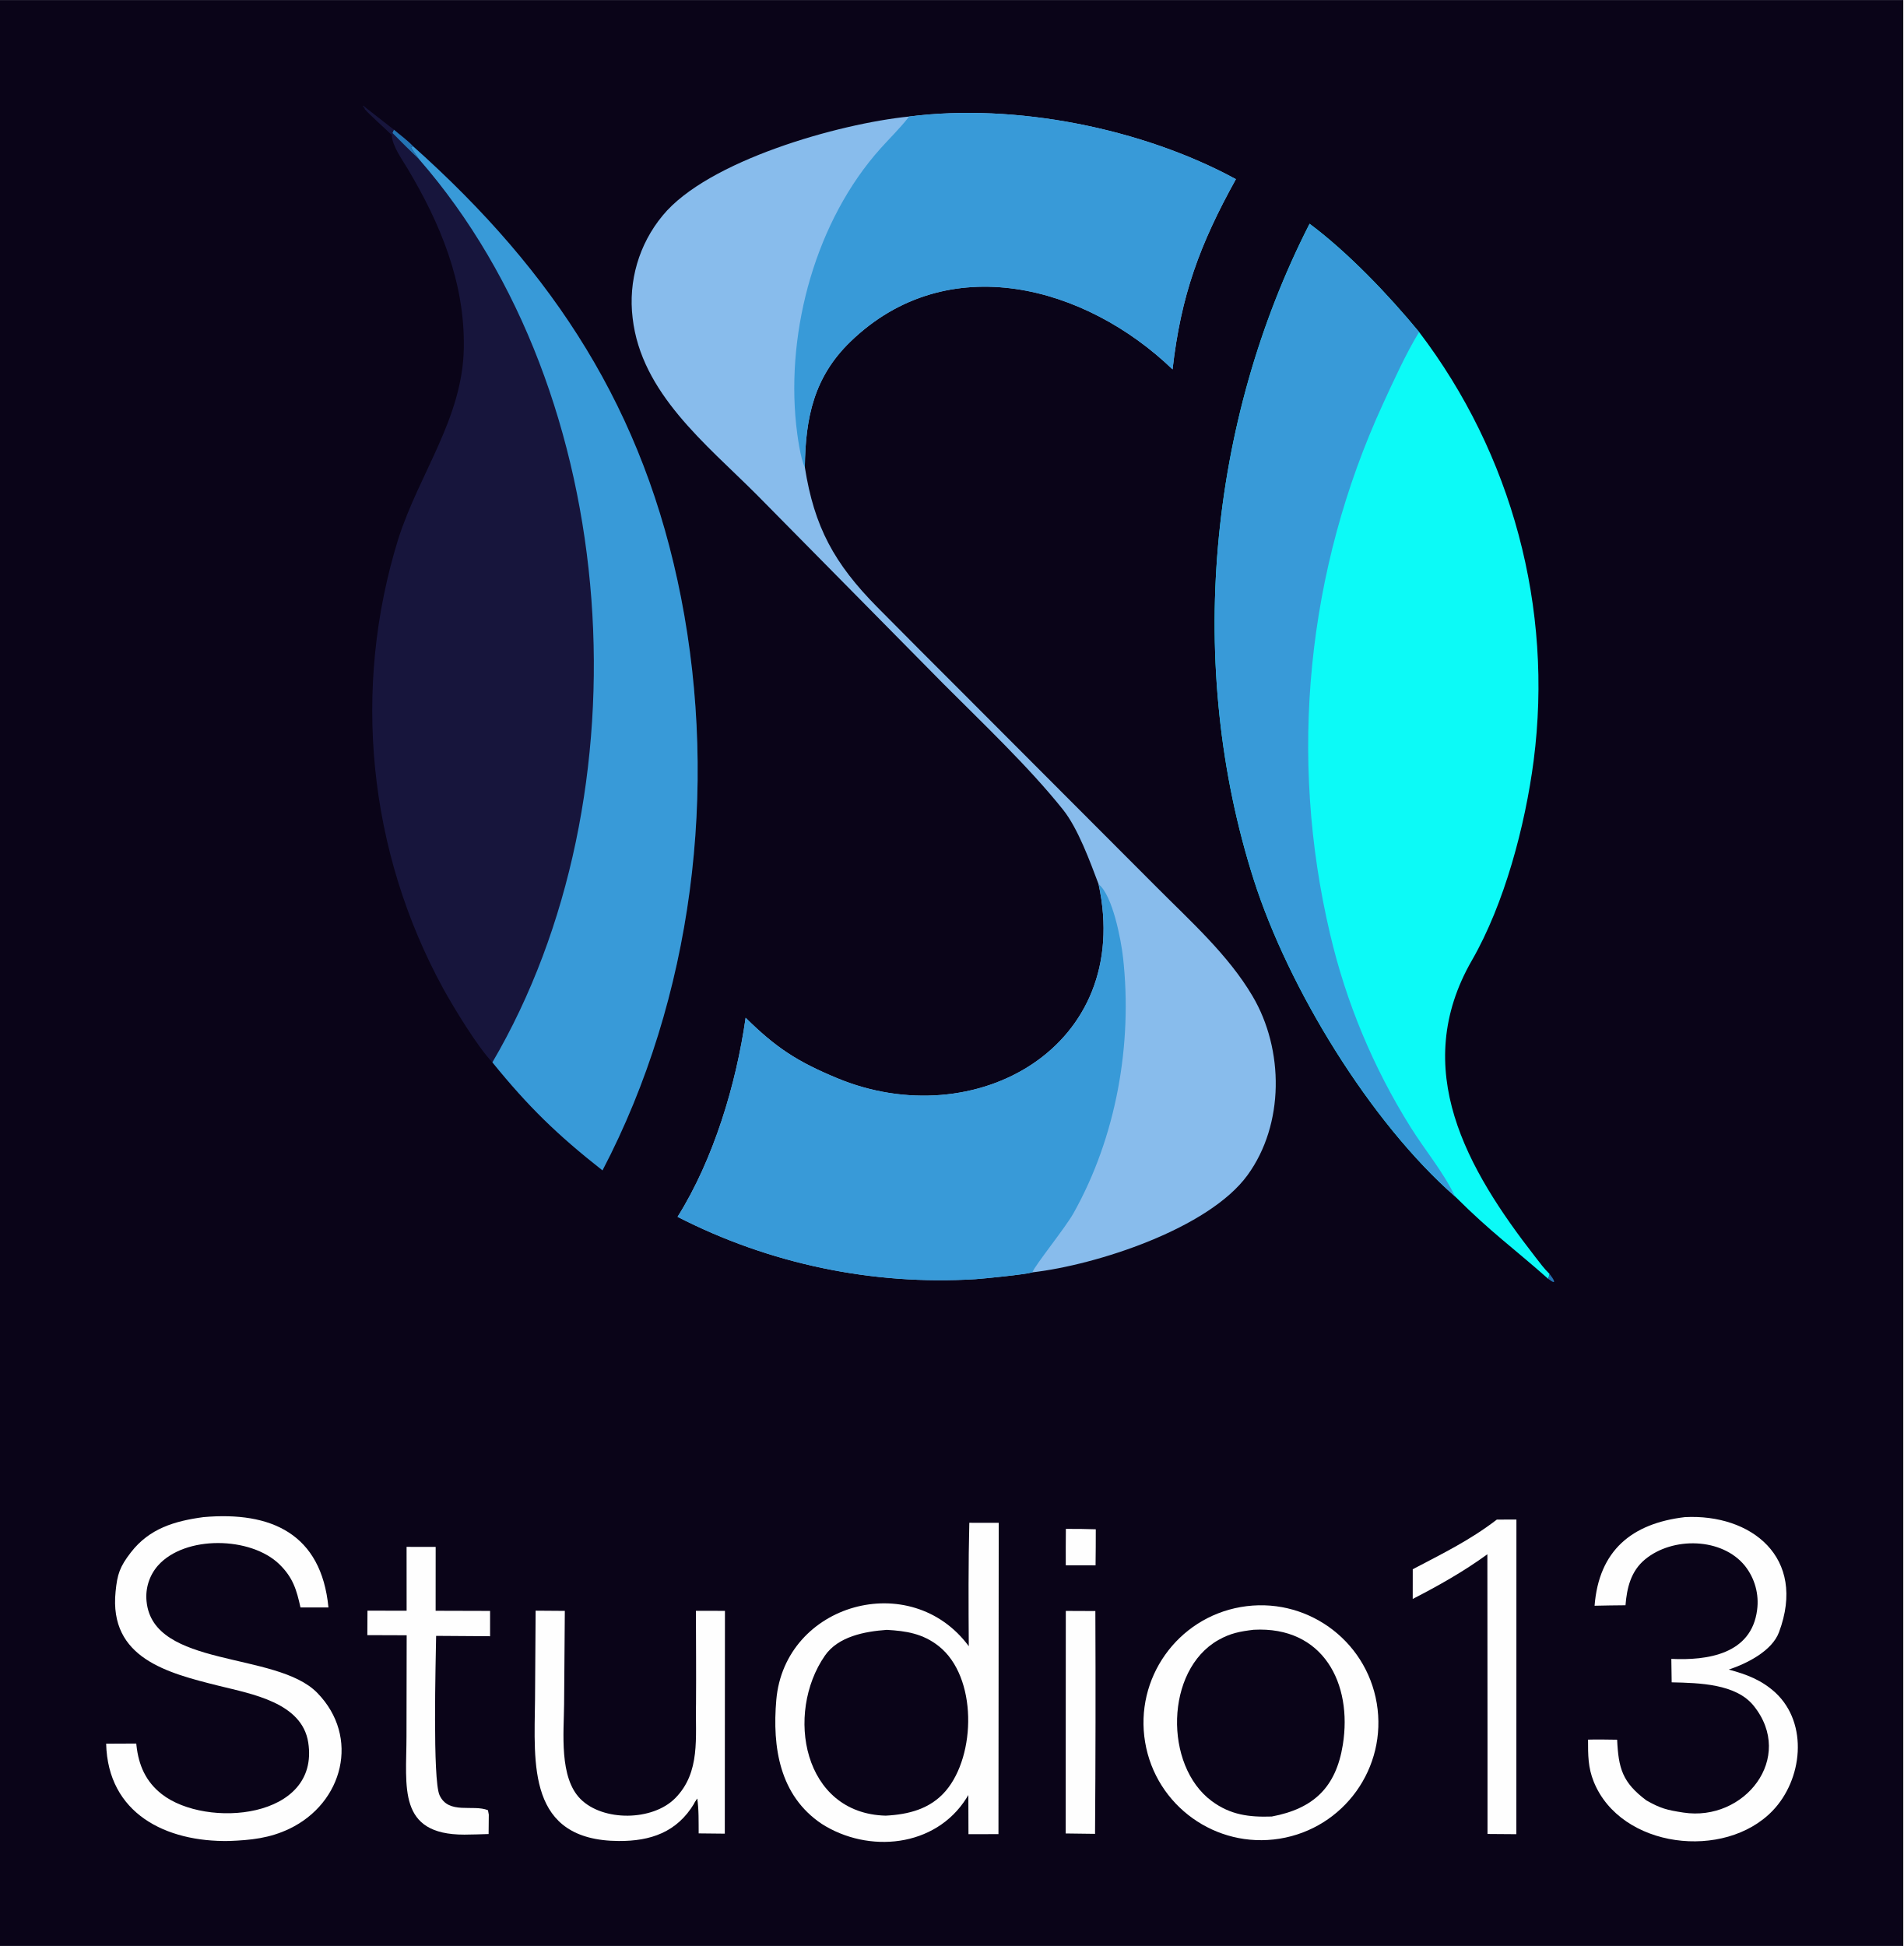
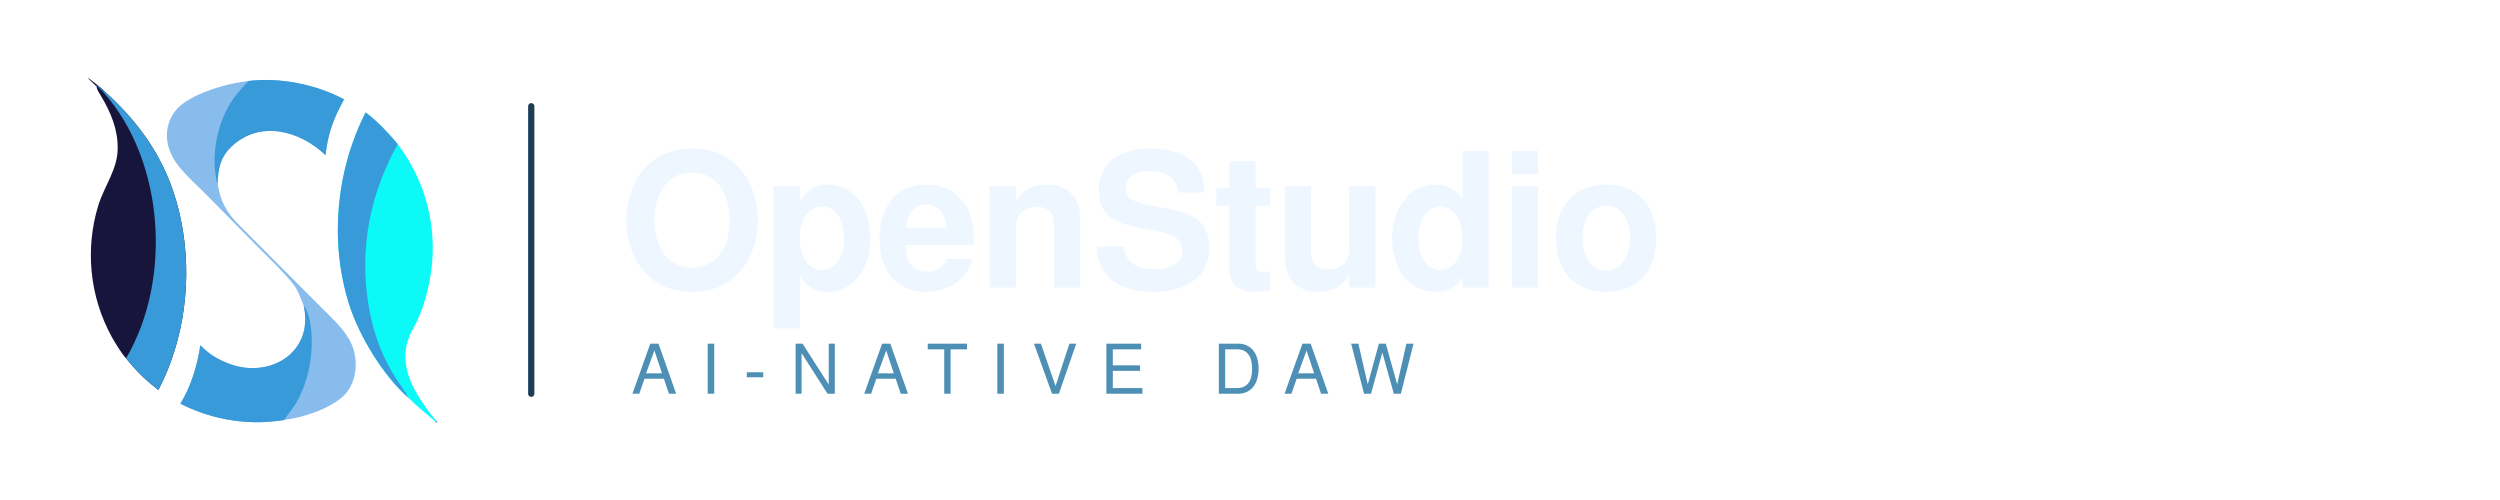
- <svg xmlns="http://www.w3.org/2000/svg" viewBox="397 263 1250 1278" width="1024" height="1047">
-   <rect x="397" y="263" width="1250" height="1278" fill="rgb(10,4,24)" />
-   <path d="M 1033.61 1263.08 L 1052.92 1263.1 L 1052.75 1467.56 L 1033.05 1467.6 L 1032.97 1441.88 C 1032.56 1442.57 1032.15 1443.25 1031.72 1443.93 C 1011.23 1476.42 967.249 1480.35 936.694 1460.84 C 908.946 1442.25 904.154 1410.47 906.843 1379.43 C 912.334 1316.04 995.26 1292.71 1033.26 1344.15 C 1033.06 1317.89 1032.96 1289.21 1033.61 1263.08 z" fill="rgb(254,254,254)" />
-   <path d="M 979.409 1333.41 C 991.949 1334.11 1003.03 1335.79 1013.52 1344.09 C 1038.95 1364.2 1038.12 1415.85 1018.05 1439.25 C 1007.92 1451.07 993.645 1454.67 978.692 1455.43 C 924.335 1454.06 912.465 1388.35 938.742 1350.36 C 947.471 1337.75 964.845 1334.45 979.409 1333.41 z" fill="rgb(10,4,24)" />
-   <path d="M 1211.82 1318.43 C 1253.99 1311.04 1294.11 1339.41 1301.2 1381.63 C 1308.29 1423.85 1279.64 1463.77 1237.37 1470.56 C 1195.52 1477.28 1156.09 1448.98 1149.07 1407.18 C 1142.05 1365.38 1170.07 1325.74 1211.82 1318.43 z" fill="rgb(254,254,254)" />
-   <path d="M 1220.34 1333.35 C 1266.1 1330.85 1285.37 1368.77 1278.91 1408.91 C 1274.41 1436.88 1259.64 1450.84 1232.26 1456 C 1217.42 1456.5 1205.12 1455 1192.75 1445.8 C 1161.36 1422.46 1162.21 1359.98 1197.07 1340.13 C 1205.05 1335.58 1211.53 1334.41 1220.34 1333.35 z" fill="rgb(10,4,24)" />
-   <path d="M 530.612 1259.36 C 575.058 1255.45 608.025 1270.25 612.711 1318.69 L 594.341 1318.69 C 591.793 1307.16 589.465 1299.13 580.558 1290.41 C 561.815 1272.06 518.519 1271.09 500.686 1291.24 C 495.093 1297.66 492.4 1306.11 493.244 1314.58 C 497.406 1358.69 578.469 1347.28 605.335 1374.75 C 633.713 1403.76 622.343 1447.17 587.056 1464.05 C 574.068 1470.26 561.783 1471.51 547.554 1472.07 C 505.909 1472.82 467.865 1454.06 466.712 1408.16 L 486.495 1408.07 L 486.623 1409.33 C 488.037 1422.22 492.701 1433.1 503.307 1441.35 C 532.432 1464.02 607.212 1457.68 599.438 1407.4 C 595.378 1381.15 562.279 1375.54 540.748 1370.16 C 507.285 1361.79 468.473 1352.15 472.916 1308.27 C 474.037 1296.85 475.644 1291.99 482.97 1282.51 C 495.148 1266.76 511.791 1261.91 530.612 1259.36 z" fill="rgb(254,254,254)" />
-   <path d="M 1503.49 1259.37 C 1546.9 1257.06 1583.84 1285.68 1565.36 1334.99 C 1560.78 1347.21 1544.54 1355.45 1532.37 1359.49 C 1544.2 1362.66 1553.93 1366.33 1563.09 1374.7 C 1584.91 1395.14 1580.77 1431.84 1561.17 1452.21 C 1529.65 1484.97 1461.55 1476.99 1443.75 1433.25 C 1439.9 1423.79 1439.96 1415.58 1439.95 1405.5 C 1445.94 1405.29 1453.01 1405.5 1459.07 1405.55 C 1459.94 1424.49 1462.59 1433.65 1478.27 1445.41 C 1487.64 1450.7 1491.61 1451.71 1502.54 1453.4 C 1542.72 1459.59 1576.19 1417.38 1548.73 1383.25 C 1537.14 1368.84 1513.17 1368.27 1494.89 1367.87 L 1494.66 1352.47 C 1518.28 1353.58 1547.25 1349.5 1551 1320.34 C 1552.37 1310.02 1549.5 1299.58 1543.04 1291.41 C 1528 1272.73 1495.45 1272.08 1477.3 1287.22 C 1468.12 1294.86 1465.47 1305.79 1464.56 1317.25 C 1457.86 1317.25 1450.97 1317.45 1444.25 1317.56 C 1447.12 1281.25 1468.7 1263.51 1503.49 1259.37 z" fill="rgb(254,254,254)" />
-   <path d="M 748.779 1320.81 L 767.952 1320.95 L 767.481 1382.24 C 767.312 1401.09 764.138 1430.4 778.286 1444.54 C 793.098 1459.34 825.516 1459.02 840.409 1444 C 857.327 1426.94 853.577 1403.68 854.111 1381.82 C 854.26 1361.63 854.084 1341.17 854.047 1320.89 L 873.115 1320.93 L 873.017 1467.26 L 855.857 1467.08 C 855.798 1460.17 856.02 1450.8 854.917 1444.24 C 854.245 1445.29 853.582 1446.34 852.929 1447.4 C 841.602 1466.42 824.102 1472.19 803.437 1472.08 C 743.122 1471.77 747.931 1421.44 748.383 1379.3 L 748.779 1320.81 z" fill="rgb(254,254,254)" />
-   <path d="M 664.025 1278.89 L 683.131 1278.93 L 683.105 1320.87 L 718.866 1320.97 L 718.862 1337.59 L 683.425 1337.35 C 683.18 1353.95 681.053 1431.82 685.665 1441.96 C 691.577 1454.94 707.734 1447.85 717.471 1451.86 L 718.02 1454.75 L 717.898 1467.5 C 712.596 1467.7 707.292 1467.83 701.987 1467.89 C 657.902 1467.97 663.942 1436.54 663.967 1403.44 L 664.085 1336.96 L 638.253 1336.87 L 638.338 1320.79 L 664.051 1320.85 L 664.025 1278.89 z" fill="rgb(254,254,254)" />
-   <path d="M 1380.07 1260.98 L 1392.92 1260.95 L 1392.88 1467.6 L 1373.94 1467.46 L 1373.94 1406.5 L 1373.85 1283.75 C 1358.51 1294.94 1341.69 1304.44 1324.82 1313.1 L 1324.84 1293.6 C 1344.63 1283.16 1362.21 1274.69 1380.07 1260.98 z" fill="rgb(254,254,254)" />
-   <path d="M 1096.98 1320.97 L 1116.39 1321.05 C 1116.6 1369.83 1116.53 1418.61 1116.18 1467.38 L 1096.9 1467.13 L 1096.98 1320.97 z" fill="rgb(254,254,254)" />
-   <path d="M 1097.02 1267.09 C 1103.57 1267.05 1110.12 1267.13 1116.67 1267.35 C 1116.68 1275.24 1116.63 1283.14 1116.52 1291.03 L 1096.96 1291.02 C 1096.92 1283.04 1096.94 1275.07 1097.02 1267.09 z" fill="rgb(254,254,254)" />
-   <path d="M 852.929 1447.4 C 853.582 1446.34 854.245 1445.29 854.917 1444.24 C 854.798 1445.65 854.545 1453.79 854.315 1454.18 C 853.732 1452.15 853.329 1449.53 852.929 1447.4 z" fill="rgb(4,2,4)" />
-   <g transform="translate(1023.5, 719) scale(1.2) rotate(45) translate(-1023.5, -898)">
-     <path d="M 782.528 691.718 C 818.3 645.424 877.331 606.011 933.236 589.489 C 944.52 628.796 956.906 655.66 982.337 687.618 C 916.516 688.862 848.176 727.505 846.95 801.529 C 846.488 829.446 858.996 848.415 877.865 867.761 C 904.663 887.296 926.615 893.691 959.983 893.908 C 981.802 894.05 1003.73 894.027 1025.56 894.028 L 1176.82 894.162 C 1203.02 894.238 1230.5 892.673 1255.85 899.212 C 1288.73 907.693 1317.8 936.44 1323.18 970.394 C 1328.87 1006.2 1299.46 1063.72 1277.53 1091.35 C 1275.68 1094.84 1261.29 1112.41 1258.16 1115.99 C 1220.7 1158.33 1172.55 1189.82 1118.75 1207.15 C 1110.5 1171.05 1090.11 1133.12 1068.05 1103.77 C 1091.52 1103.62 1105.01 1100.72 1126.69 1091.79 C 1202.51 1060.56 1229.52 964.846 1152.97 915.493 C 1140.95 910.069 1123.47 901.872 1110.32 900.402 C 1080.27 897.04 1045.55 898.048 1015.15 897.994 L 869.677 897.046 C 830.601 897.046 785.856 902.429 753.498 876.682 C 737.523 864.188 727.39 845.672 725.479 825.481 C 721.619 786.772 758.109 721.589 782.528 691.718 z" fill="rgb(136,188,236)" />
-     <path d="M 1152.97 915.493 C 1162.68 914.351 1183.15 928.286 1190.82 934.418 C 1228.06 964.188 1257.66 1006.53 1270.6 1052.63 C 1273.04 1061.35 1275.78 1087.36 1277.53 1091.35 C 1275.68 1094.84 1261.29 1112.41 1258.16 1115.99 C 1220.7 1158.33 1172.55 1189.82 1118.75 1207.15 C 1110.5 1171.05 1090.11 1133.12 1068.05 1103.77 C 1091.52 1103.62 1105.01 1100.72 1126.69 1091.79 C 1202.51 1060.56 1229.52 964.846 1152.97 915.493 z" fill="rgb(56,154,216)" />
-     <path d="M 782.528 691.718 C 818.3 645.424 877.331 606.011 933.236 589.489 C 944.52 628.796 956.906 655.66 982.337 687.618 C 916.516 688.862 848.176 727.505 846.95 801.529 C 846.488 829.446 858.996 848.415 877.865 867.761 C 873.112 866.396 862.152 857.998 858.04 854.663 C 817.309 821.638 786.669 767.845 783.818 714.995 C 783.414 707.503 783.54 700.146 782.656 692.723 L 782.528 691.718 z" fill="rgb(56,154,216)" />
-     <path d="M 602.084 895.192 C 705.574 889.339 793.658 907.831 880.463 966.171 C 968.901 1025.61 1039.81 1116.37 1071.72 1218.23 C 1040.52 1221.96 1018.53 1222.29 987.296 1219.03 C 975.732 1218.81 951.436 1212.89 939.902 1209.56 C 857.463 1185.44 788.332 1128.91 748.318 1052.9 C 730.954 1019.21 726.551 981.274 699.751 953.594 C 674.804 927.827 642.7 914.594 608.639 905.983 C 602.704 904.482 593.838 903.13 589.457 899.079 L 588.901 898.028 C 588.658 897.422 588.414 896.815 588.171 896.208 C 592.751 895.859 597.708 895.026 602.084 895.192 z" fill="rgb(23,21,60)" />
-     <path d="M 602.084 895.192 C 705.574 889.339 793.658 907.831 880.463 966.171 C 968.901 1025.61 1039.81 1116.37 1071.72 1218.23 C 1040.52 1221.96 1018.53 1222.29 987.296 1219.03 C 944.614 1055.22 779.989 909.659 609.551 897.909 C 608.19 897.617 602.428 896.899 601.692 896.374 C 601.587 895.902 601.799 895.775 602.084 895.192 z" fill="rgb(56,154,216)" />
-     <path d="M 588.171 896.208 C 592.751 895.859 597.708 895.026 602.084 895.192 C 601.799 895.775 601.587 895.902 601.692 896.374 C 602.428 896.899 608.19 897.617 609.551 897.909 C 602.668 898.038 595.785 898.078 588.901 898.028 C 588.658 897.422 588.414 896.815 588.171 896.208 z" fill="rgb(36,116,180)" />
-     <path d="M 979.015 578.239 C 1005.02 574.436 1037.35 575.239 1063.31 577.748 C 1146.62 589.033 1222.12 632.686 1273.47 699.25 C 1295.44 727.809 1317.61 766.027 1326.88 800.433 C 1344.73 866.736 1405.84 883.212 1466.14 890.727 C 1470.05 891.214 1474.29 891.876 1478.34 891.794 L 1479.74 894.206 C 1453.6 895.792 1439.82 898.323 1411.99 898.365 C 1350 902.5 1266.48 882.172 1211.4 853.764 C 1102.31 797.49 1016.73 694.68 979.015 578.239 z" fill="rgb(12,250,247)" />
-     <path d="M 979.015 578.239 C 1005.02 574.436 1037.35 575.239 1063.31 577.748 C 1066.33 590.612 1072.54 607.158 1077.16 619.636 C 1111.89 713.344 1176.94 792.76 1261.97 845.27 C 1294.54 865.465 1330.22 880.152 1367.57 888.741 C 1382.12 892.108 1397.41 893.406 1411 898.124 C 1411.33 898.204 1411.66 898.285 1411.99 898.365 C 1350 902.5 1266.48 882.172 1211.4 853.764 C 1102.31 797.49 1016.73 694.68 979.015 578.239 z" fill="rgb(56,154,216)" />
-     <path d="M 589.457 899.079 C 583.662 899.178 574.375 899.803 568.86 899.523 L 568.63 899.178 C 568.17 899.167 567.71 899.156 567.251 899.144 C 567.183 899.011 567.116 898.878 567.049 898.744 C 566.903 898.877 586.81 896.357 588.171 896.208 C 588.414 896.815 588.658 897.422 588.901 898.028 L 589.457 899.079 z" fill="rgb(23,21,60)" />
-     <path d="M 1478.34 891.794 C 1481.42 892.127 1486.55 893.279 1479.74 894.206 L 1478.34 891.794 z" fill="rgb(36,116,180)" />
+ <svg xmlns="http://www.w3.org/2000/svg" viewBox="0 0 400 80" width="400" height="80" role="img" aria-labelledby="os-title os-desc">
+   <g transform="translate(14, 12) scale(0.07142857) translate(-634, -505)">
+     <g transform="translate(1023.5, 898) scale(1.2) rotate(45) translate(-1023.5, -898)">
+       <path d="M 782.528 691.718 C 818.3 645.424 877.331 606.011 933.236 589.489 C 944.52 628.796 956.906 655.66 982.337 687.618 C 916.516 688.862 848.176 727.505 846.95 801.529 C 846.488 829.446 858.996 848.415 877.865 867.761 C 904.663 887.296 926.615 893.691 959.983 893.908 C 981.802 894.05 1003.73 894.027 1025.56 894.028 L 1176.82 894.162 C 1203.02 894.238 1230.5 892.673 1255.85 899.212 C 1288.73 907.693 1317.8 936.44 1323.18 970.394 C 1328.87 1006.2 1299.46 1063.72 1277.53 1091.35 C 1275.68 1094.84 1261.29 1112.41 1258.16 1115.99 C 1220.7 1158.33 1172.55 1189.82 1118.75 1207.15 C 1110.5 1171.05 1090.11 1133.12 1068.05 1103.77 C 1091.52 1103.62 1105.01 1100.72 1126.69 1091.79 C 1202.51 1060.56 1229.52 964.846 1152.97 915.493 C 1140.95 910.069 1123.47 901.872 1110.32 900.402 C 1080.27 897.04 1045.55 898.048 1015.15 897.994 L 869.677 897.046 C 830.601 897.046 785.856 902.429 753.498 876.682 C 737.523 864.188 727.39 845.672 725.479 825.481 C 721.619 786.772 758.109 721.589 782.528 691.718 z" fill="rgb(136,188,236)" />
+       <path d="M 1152.97 915.493 C 1162.68 914.351 1183.15 928.286 1190.82 934.418 C 1228.06 964.188 1257.66 1006.53 1270.6 1052.63 C 1273.04 1061.35 1275.78 1087.36 1277.53 1091.35 C 1275.68 1094.84 1261.29 1112.41 1258.16 1115.99 C 1220.7 1158.33 1172.55 1189.82 1118.75 1207.15 C 1110.5 1171.05 1090.11 1133.12 1068.05 1103.77 C 1091.52 1103.62 1105.01 1100.72 1126.69 1091.79 C 1202.51 1060.56 1229.52 964.846 1152.97 915.493 z" fill="rgb(56,154,216)" />
+       <path d="M 782.528 691.718 C 818.3 645.424 877.331 606.011 933.236 589.489 C 944.52 628.796 956.906 655.66 982.337 687.618 C 916.516 688.862 848.176 727.505 846.95 801.529 C 846.488 829.446 858.996 848.415 877.865 867.761 C 873.112 866.396 862.152 857.998 858.04 854.663 C 817.309 821.638 786.669 767.845 783.818 714.995 C 783.414 707.503 783.54 700.146 782.656 692.723 L 782.528 691.718 z" fill="rgb(56,154,216)" />
+       <path d="M 602.084 895.192 C 705.574 889.339 793.658 907.831 880.463 966.171 C 968.901 1025.61 1039.81 1116.37 1071.72 1218.23 C 1040.52 1221.96 1018.53 1222.29 987.296 1219.03 C 975.732 1218.81 951.436 1212.89 939.902 1209.56 C 857.463 1185.44 788.332 1128.91 748.318 1052.9 C 730.954 1019.21 726.551 981.274 699.751 953.594 C 674.804 927.827 642.7 914.594 608.639 905.983 C 602.704 904.482 593.838 903.13 589.457 899.079 L 588.901 898.028 C 588.658 897.422 588.414 896.815 588.171 896.208 C 592.751 895.859 597.708 895.026 602.084 895.192 z" fill="rgb(23,21,60)" />
+       <path d="M 602.084 895.192 C 705.574 889.339 793.658 907.831 880.463 966.171 C 968.901 1025.61 1039.81 1116.37 1071.72 1218.23 C 1040.52 1221.96 1018.53 1222.29 987.296 1219.03 C 944.614 1055.22 779.989 909.659 609.551 897.909 C 608.19 897.617 602.428 896.899 601.692 896.374 C 601.587 895.902 601.799 895.775 602.084 895.192 z" fill="rgb(56,154,216)" />
+       <path d="M 588.171 896.208 C 592.751 895.859 597.708 895.026 602.084 895.192 C 601.799 895.775 601.587 895.902 601.692 896.374 C 602.428 896.899 608.19 897.617 609.551 897.909 C 602.668 898.038 595.785 898.078 588.901 898.028 C 588.658 897.422 588.414 896.815 588.171 896.208 z" fill="rgb(36,116,180)" />
+       <path d="M 979.015 578.239 C 1005.02 574.436 1037.35 575.239 1063.31 577.748 C 1146.62 589.033 1222.12 632.686 1273.47 699.25 C 1295.44 727.809 1317.61 766.027 1326.88 800.433 C 1344.73 866.736 1405.84 883.212 1466.14 890.727 C 1470.05 891.214 1474.29 891.876 1478.34 891.794 L 1479.74 894.206 C 1453.6 895.792 1439.82 898.323 1411.99 898.365 C 1350 902.5 1266.48 882.172 1211.4 853.764 C 1102.31 797.49 1016.73 694.68 979.015 578.239 z" fill="rgb(12,250,247)" />
+       <path d="M 979.015 578.239 C 1005.02 574.436 1037.35 575.239 1063.31 577.748 C 1066.33 590.612 1072.54 607.158 1077.16 619.636 C 1111.89 713.344 1176.94 792.76 1261.97 845.27 C 1294.54 865.465 1330.22 880.152 1367.57 888.741 C 1382.12 892.108 1397.41 893.406 1411 898.124 C 1411.33 898.204 1411.66 898.285 1411.99 898.365 C 1350 902.5 1266.48 882.172 1211.4 853.764 C 1102.31 797.49 1016.73 694.68 979.015 578.239 z" fill="rgb(56,154,216)" />
+       <path d="M 589.457 899.079 C 583.662 899.178 574.375 899.803 568.86 899.523 L 568.63 899.178 C 568.17 899.167 567.71 899.156 567.251 899.144 C 567.183 899.011 567.116 898.878 567.049 898.744 C 566.903 898.877 586.81 896.357 588.171 896.208 C 588.414 896.815 588.658 897.422 588.901 898.028 L 589.457 899.079 z" fill="rgb(23,21,60)" />
+       <path d="M 1478.34 891.794 C 1481.42 892.127 1486.55 893.279 1479.74 894.206 L 1478.34 891.794 z" fill="rgb(36,116,180)" />
+     </g>
  </g>
+   <line x1="85" y1="17" x2="85" y2="63" stroke="#1d3d56" stroke-width="1" stroke-linecap="round" />
+   <text x="99" y="46" font-family="-apple-system, BlinkMacSystemFont, 'Segoe UI', 'Helvetica Neue', Helvetica, Arial, sans-serif" font-size="30" font-weight="700" letter-spacing="-0.3" fill="#eef6ff">OpenStudio</text>
+   <text x="101" y="63" font-family="-apple-system, BlinkMacSystemFont, 'Segoe UI', 'Helvetica Neue', Helvetica, Arial, sans-serif" font-size="11" font-weight="500" letter-spacing="3.8" fill="#4d8fb5">AI-NATIVE DAW</text>
</svg>
